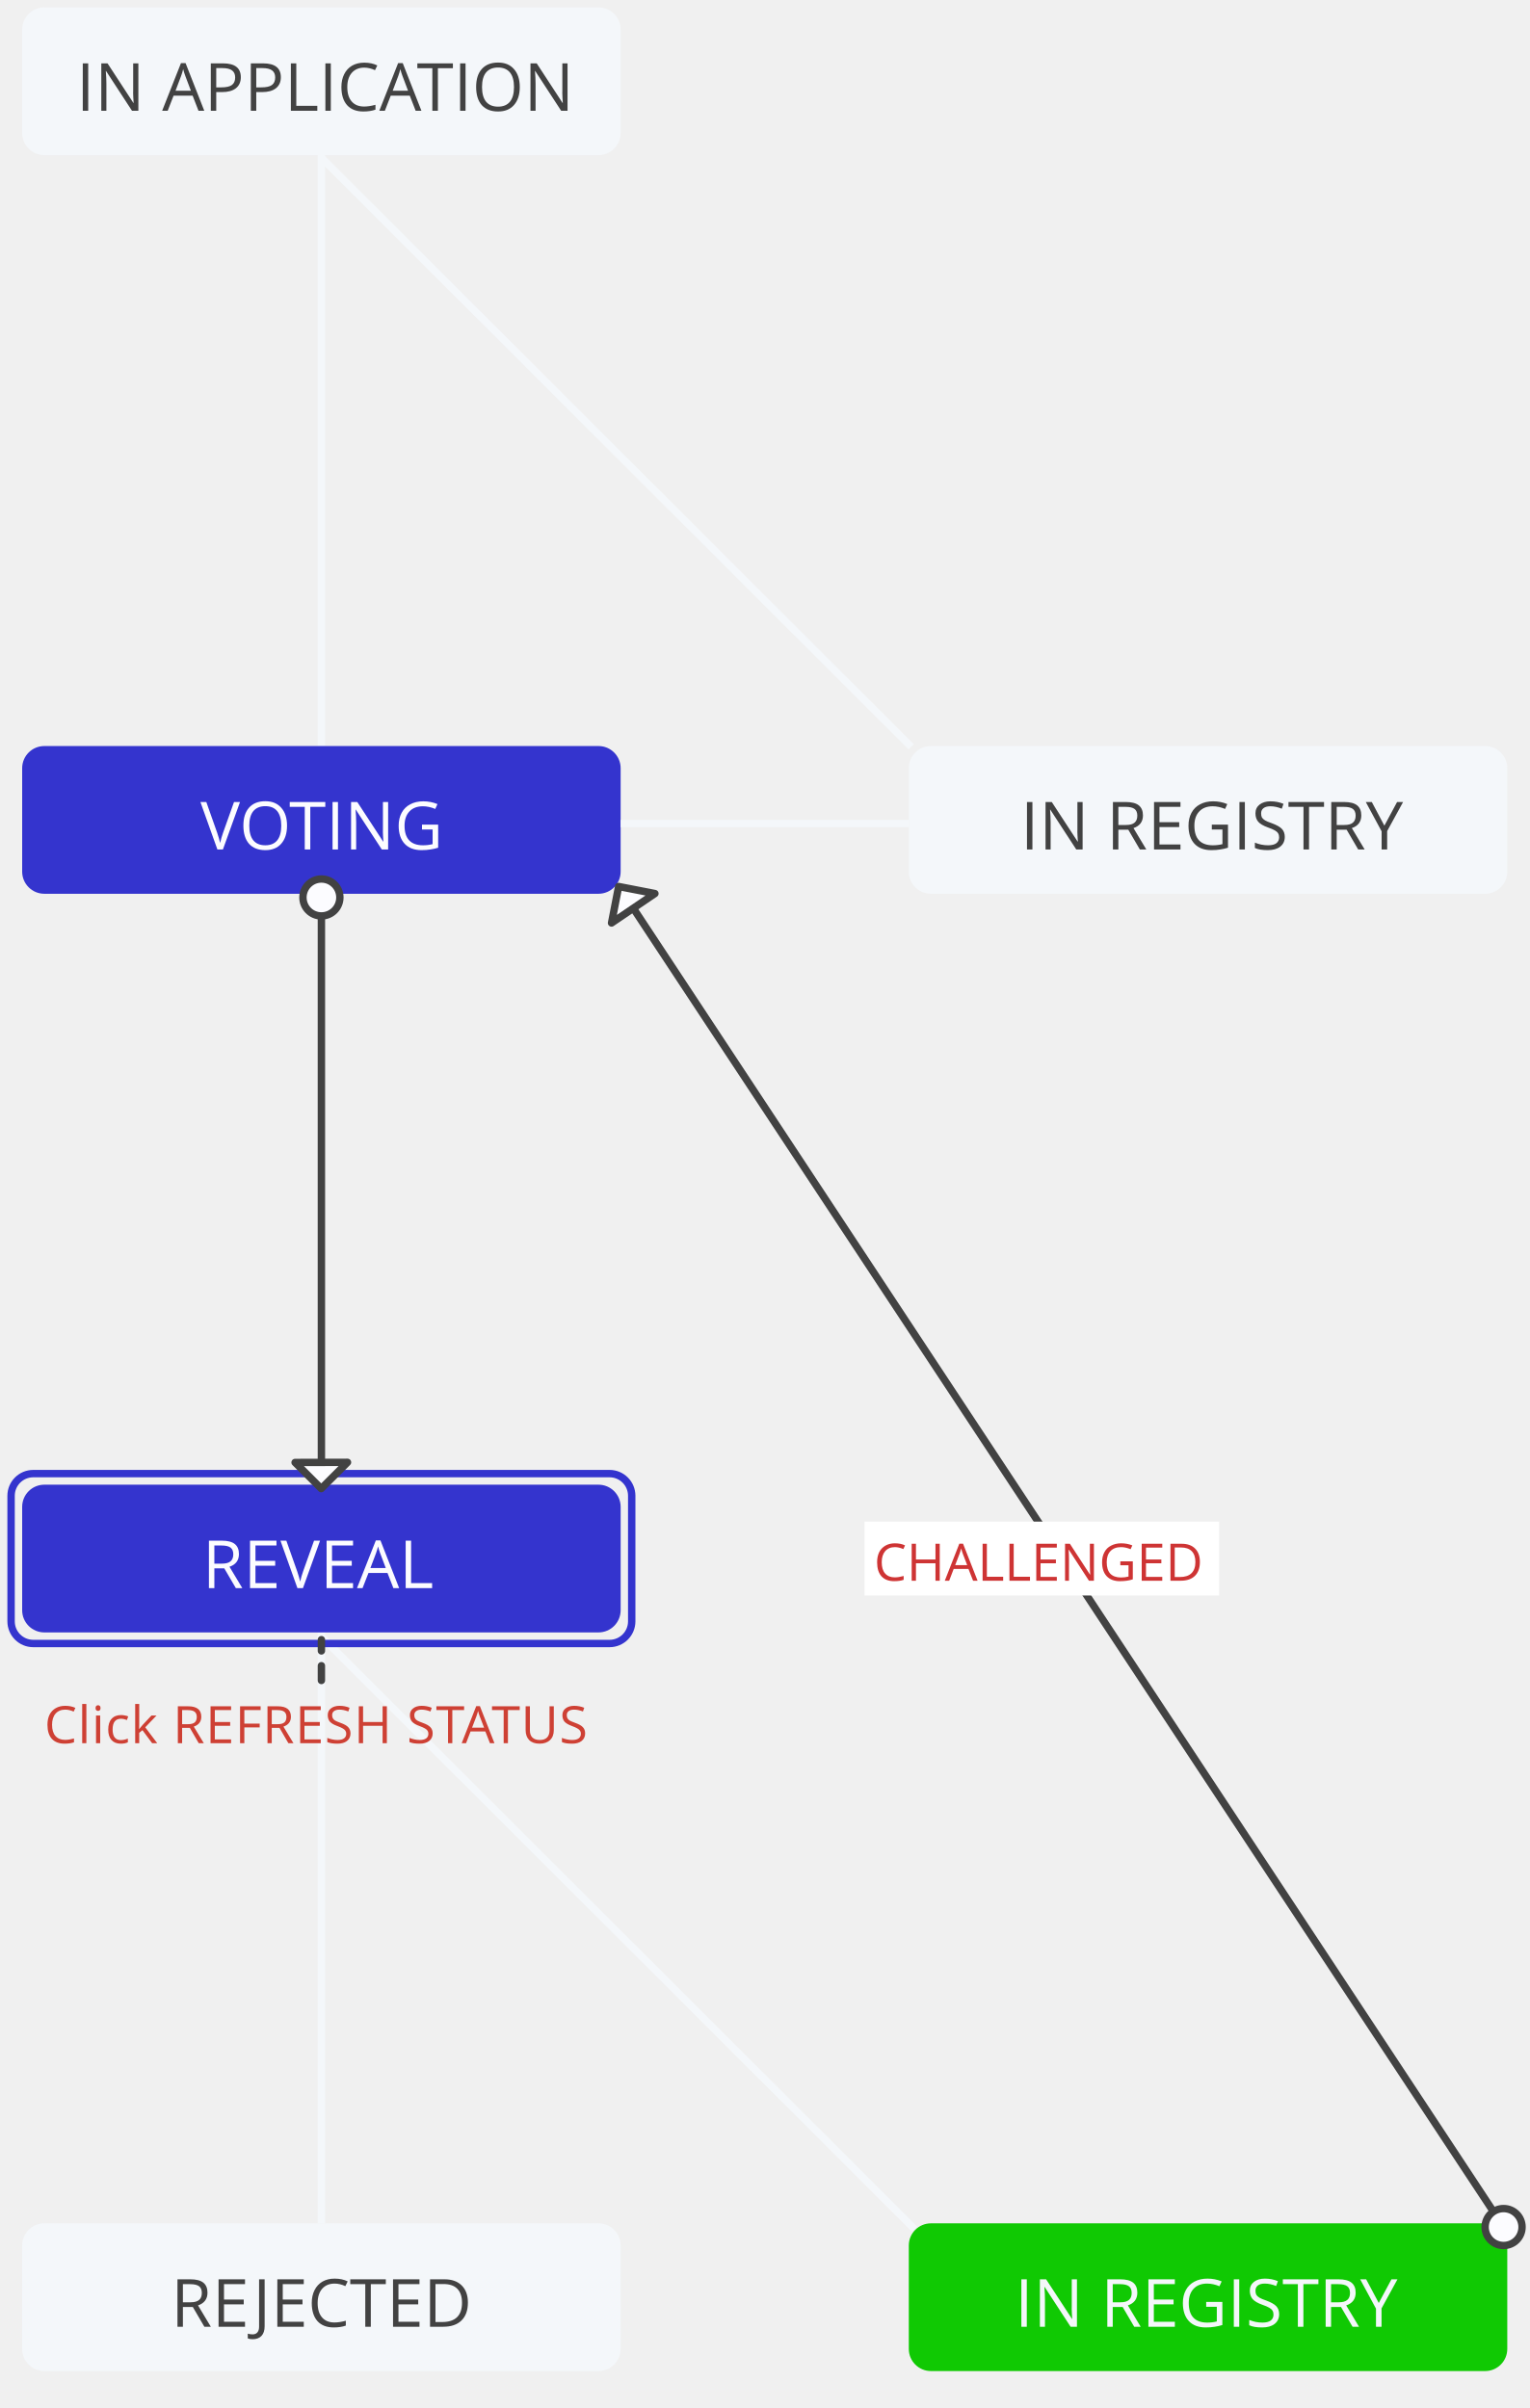
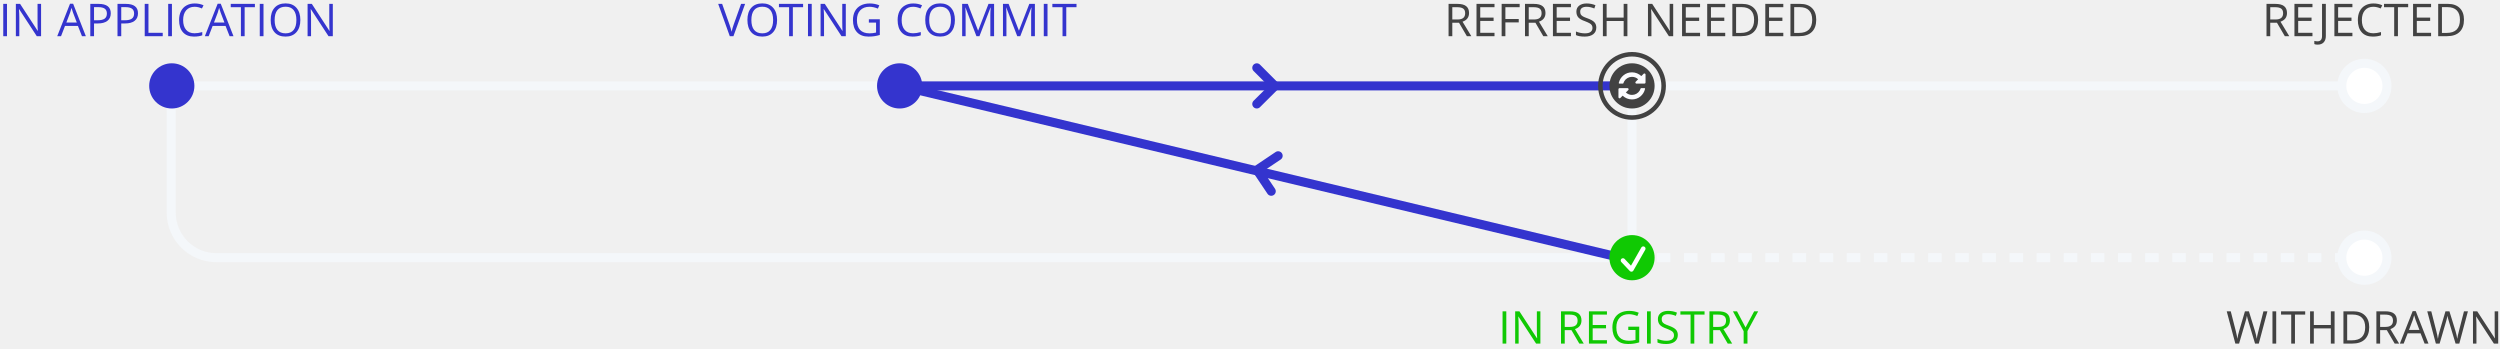
- <svg xmlns="http://www.w3.org/2000/svg" width="95%" height="95%" viewBox="0 0 207 326" version="1.1">
+ <svg xmlns="http://www.w3.org/2000/svg" width="553px" height="77px" viewBox="0 0 553 77" version="1.1">
  <defs />
  <g id="map_registry_challenge_id_reveal_pending" stroke="none" stroke-width="1" fill="none" fill-rule="evenodd">
-     <g id="Group-3" transform="translate(1, 1)">
-       <path d="M42.5,19.5 L42.5,99.5" id="Line" stroke="#F4F7FA" stroke-linecap="square" />
-       <path d="M42.476,20.33 L122.319,100.103 L42.476,20.33 Z" id="Line" stroke="#F4F7FA" stroke-linecap="square" />
-       <path d="M42.5,219.5 L42.5,299.5" id="Line" stroke="#F4F7FA" stroke-linecap="square" />
-       <rect id="Rectangle-11" fill="#F4F7FA" x="2" y="0" width="81" height="20" rx="3" />
-       <text id="IN-APPLICATION" font-family="Open Sans, sans-serif" font-size="9" font-weight="normal" fill="#424242">
-         <tspan x="9.314" y="14">IN APPLICATION</tspan>
+     <path d="M198.499,19 L361.501,19" id="Line-2" stroke="#3434CE" stroke-width="2" stroke-linecap="square" />
+     <polyline id="Path-3-Copy" stroke="#3434CE" stroke-width="2" stroke-linecap="round" stroke-linejoin="round" transform="translate(280, 19) rotate(-270) translate(-280, -19) " points="276 21 280.019 17 284 21" />
+     <path d="M37.869,19.079 L37.869,47 C37.869,52.523 42.346,57 47.869,57 L361,57" id="Path-2" stroke="#F4F7FA" stroke-width="2" />
+     <path d="M38,19 L199.501,19" id="Line-2" stroke="#F4F7FA" stroke-width="2" stroke-linecap="square" />
+     <path d="M360.499,19 L522.5,19" id="Line-2" stroke="#F4F7FA" stroke-width="2" stroke-linecap="square" />
+     <path d="M199.123,19 L360.812,57.548" id="Line-2" stroke="#3434CE" stroke-width="2" stroke-linecap="square" />
+     <path d="M361,19 L361,58" id="Line-2" stroke="#F4F7FA" stroke-width="2" stroke-linecap="square" />
+     <path d="M361.499,57 L522.504,57" id="Line-2" stroke="#F4F7FA" stroke-width="2" stroke-linecap="square" stroke-dasharray="1,5" />
+     <circle id="Oval" fill="#3434CE" cx="38" cy="19" r="5" />
+     <circle id="Oval-Copy" fill="#3434CE" cx="199" cy="19" r="5" />
+     <circle id="Oval-Copy-2" fill="#10C903" cx="361" cy="57" r="5" />
+     <circle id="Oval-Copy-3" stroke="#F4F7FA" stroke-width="2" fill="#FFFFFF" cx="523" cy="19" r="5" />
+     <circle id="Oval-Copy-3" stroke="#F4F7FA" stroke-width="2" fill="#FFFFFF" cx="523" cy="57" r="5" />
+     <text id="IN-APPLICATION" font-family="Open Sans, sans-serif" font-size="10" font-weight="500" fill="#3434CE">
+       <tspan x="-0.267" y="8">IN APPLICATION</tspan>
+     </text>
+     <text id="VOTING-COMMIT" font-family="Open Sans, sans-serif" font-size="10" font-weight="500" fill="#3434CE">
+       <tspan x="158.863" y="8">VOTING COMMIT</tspan>
+     </text>
+     <text id="IN-REGISTRY" font-family="Open Sans, sans-serif" font-size="10" font-weight="500" fill="#10C903">
+       <tspan x="331.383" y="76">IN REGISTRY</tspan>
+     </text>
+     <text id="WITHDRAWN" font-family="Open Sans, sans-serif" font-size="10" font-weight="normal" fill="#424242">
+       <tspan x="492.424" y="76">WITHDRAWN</tspan>
+     </text>
+     <text id="REJECTED" font-family="Open Sans, sans-serif" font-size="10" font-weight="normal" fill="#424242">
+       <tspan x="500.366" y="8">REJECTED</tspan>
+     </text>
+     <polyline id="Path-3-Copy" stroke="#3434CE" stroke-width="2" stroke-linecap="round" stroke-linejoin="round" transform="translate(280, 38) rotate(-79) translate(-280, -38) " points="276 40 280.019 36 284 40" />
+     <polyline id="Path-5" stroke="#FFFFFF" stroke-linecap="round" stroke-linejoin="round" points="359 57.619 360.873 59.599 363.491 55" />
+     <g id="Group" transform="translate(319, -3)">
+       <circle id="Oval" fill="#424242" cx="42" cy="22" r="5" />
+       <text id="REFRESH-NEEDED" font-family="Open Sans, sans-serif" font-size="10" font-weight="500" fill="#424242">
+         <tspan x="0.437" y="11">REFRESH NEEDED</tspan>
      </text>
-       <rect id="Rectangle-11-Copy" fill="#3434CE" x="2" y="100" width="81" height="20" rx="3" />
-       <text id="VOTING" font-family="Open Sans, sans-serif" font-size="9" font-weight="500" fill="#FCFCFF">
-         <tspan x="26.125" y="114">VOTING</tspan>
-       </text>
-       <path d="M82.492,204.12 L82.542,316.985" id="Line" stroke="#F4F7FA" stroke-linecap="square" transform="translate(82.51718, 260.5525) rotate(-45) translate(-82.51718, -260.5525) " />
-       <rect id="Rectangle-11-Copy-3" fill="#F4F7FA" x="2" y="300" width="81" height="20" rx="3" />
-       <text id="REJECTED" font-family="Open Sans, sans-serif" font-size="9" font-weight="normal" fill="#424242">
-         <tspan x="22.129" y="314">REJECTED</tspan>
-       </text>
-       <rect id="Rectangle-11-Copy-5" fill="#10C903" x="122" y="300" width="81" height="20" rx="3" />
-       <g id="Group" transform="translate(141.2233, 211.1373) rotate(-210) translate(-141.2233, -211.1373) translate(132.2233, 101.6373)" stroke="#424242">
-         <path d="M0.614,1.471 L13.5,217.5" id="Line" stroke-linecap="square" />
-         <polygon id="Path-4" fill="#FCFCFF" stroke-linecap="round" stroke-linejoin="round" transform="translate(13.48468, 216.752) rotate(-4) translate(-13.48468, -216.752) " points="17.032 214.973 13.475 218.531 9.937 214.993" />
-       </g>
-       <circle id="Oval-2" stroke="#424242" fill="#FCFCFF" cx="202.5" cy="300.5" r="2.5" />
-       <text id="IN-REGISTRY" font-family="Open Sans, sans-serif" font-size="9" font-weight="500" fill="#F4F7FA">
-         <tspan x="136.345" y="314">IN REGISTRY</tspan>
-       </text>
-       <rect id="Rectangle-11-Copy-4" fill="#F4F7FA" x="122" y="100" width="81" height="20" rx="3" />
-       <text id="IN-REGISTRY" font-family="Open Sans, sans-serif" font-size="9" font-weight="normal" fill="#424242">
-         <tspan x="137.107" y="114">IN REGISTRY</tspan>
-       </text>
-       <path d="M102.5,92.487 L102.5,130.5" id="Line" stroke="#F4F7FA" stroke-linecap="square" transform="translate(103, 111) rotate(-270) translate(-103, -111) " />
-       <g id="Group-4-Copy" transform="translate(116, 205)">
-         <rect id="Rectangle-12" fill="#FFFFFF" x="0" y="0" width="48" height="10" />
-         <text id="CHALLENGED" font-family="Open Sans, sans-serif" font-size="7" font-weight="500" fill="#CE3434">
-           <tspan x="1.288" y="8">CHALLENGED</tspan>
-         </text>
-       </g>
-       <rect id="Rectangle-11-Copy-2" fill="#3434CE" x="2" y="200" width="81" height="20" rx="3" />
-       <rect id="Rectangle-11-Copy-6" stroke="#3434CE" x="0.5" y="198.5" width="84" height="23" rx="3" />
-       <text id="REVEAL" font-family="Open Sans, sans-serif" font-size="9" font-weight="500" fill="#FCFCFF">
-         <tspan x="26.387" y="214">REVEAL</tspan>
-       </text>
-       <path d="M42.5,226.506 L42.5,220.983" id="Line" stroke="#424242" stroke-linecap="round" stroke-linejoin="round" stroke-dasharray="2,2" />
-       <text id="Click-REFRESH-STATUS" font-family="Open Sans, sans-serif" font-size="7" font-weight="normal" line-spacing="10" letter-spacing="0.1" fill="#CE4034">
-         <tspan x="5" y="235">Click </tspan>
-         <tspan x="22.382" y="235" font-family="Open Sans, sans-serif" font-weight="500">REFRESH STATUS</tspan>
-       </text>
-       <g id="Group-2" transform="translate(38, 118)" stroke="#424242">
-         <path d="M4.5,1.5 L4.5,81.5" id="Line" stroke-linecap="square" />
-         <circle id="Oval-2" fill="#FCFCFF" cx="4.5" cy="2.5" r="2.5" />
-         <polygon id="Path-4" fill="#FCFCFF" stroke-linecap="round" stroke-linejoin="round" points="8.032 78.973 4.475 82.531 0.937 78.993" />
+       <circle id="Oval-Copy-2" stroke="#424242" cx="42" cy="22" r="7" />
+       <g id="refresh-page-option" transform="translate(39, 19)" fill="#FCFCFF" fill-rule="nonzero">
+         <path d="M5.919,0.324 C5.87,0.274 5.812,0.25 5.744,0.25 C5.676,0.25 5.618,0.274 5.568,0.324 L5.061,0.827 C4.783,0.565 4.464,0.361 4.105,0.217 C3.746,0.072 3.377,4.10022779e-05 2.997,4.10022779e-05 C2.281,4.10022779e-05 1.657,0.217 1.124,0.65 C0.59,1.083 0.239,1.648 0.07,2.345 L0.07,2.372 C0.07,2.406 0.083,2.436 0.107,2.46 C0.132,2.485 0.161,2.497 0.195,2.497 L0.972,2.497 C1.029,2.497 1.068,2.467 1.089,2.408 C1.198,2.147 1.267,1.995 1.295,1.951 C1.478,1.654 1.719,1.422 2.021,1.253 C2.323,1.083 2.648,0.999 2.997,0.999 C3.52,0.999 3.974,1.177 4.359,1.533 L3.82,2.072 C3.771,2.121 3.746,2.18 3.746,2.248 C3.746,2.315 3.771,2.374 3.82,2.423 C3.87,2.473 3.928,2.497 3.996,2.497 L5.744,2.497 C5.812,2.497 5.87,2.473 5.919,2.423 C5.969,2.374 5.994,2.315 5.994,2.248 L5.994,0.499 C5.994,0.432 5.969,0.373 5.919,0.324 Z" id="Shape" />
+         <path d="M5.771,3.496 L5.022,3.496 C4.965,3.496 4.926,3.526 4.905,3.586 C4.796,3.846 4.727,3.998 4.698,4.043 C4.516,4.339 4.274,4.572 3.972,4.741 C3.671,4.91 3.345,4.995 2.997,4.995 C2.744,4.995 2.501,4.948 2.267,4.854 C2.033,4.761 1.824,4.628 1.639,4.456 L2.174,3.922 C2.223,3.872 2.248,3.814 2.248,3.746 C2.248,3.678 2.223,3.62 2.174,3.57 C2.124,3.521 2.066,3.496 1.998,3.496 L0.25,3.496 C0.182,3.496 0.124,3.521 0.074,3.57 C0.025,3.62 0,3.678 0,3.746 L0,5.494 C0,5.562 0.025,5.62 0.074,5.67 C0.124,5.719 0.182,5.744 0.25,5.744 C0.317,5.744 0.376,5.719 0.425,5.67 L0.929,5.166 C1.207,5.432 1.524,5.636 1.879,5.779 C2.234,5.922 2.601,5.994 2.981,5.994 C3.694,5.994 4.316,5.777 4.846,5.344 C5.377,4.911 5.726,4.346 5.892,3.648 C5.895,3.643 5.896,3.634 5.896,3.621 C5.896,3.587 5.884,3.558 5.859,3.533 C5.834,3.509 5.805,3.496 5.771,3.496 Z" id="Shape" />
      </g>
    </g>
  </g>
</svg>
